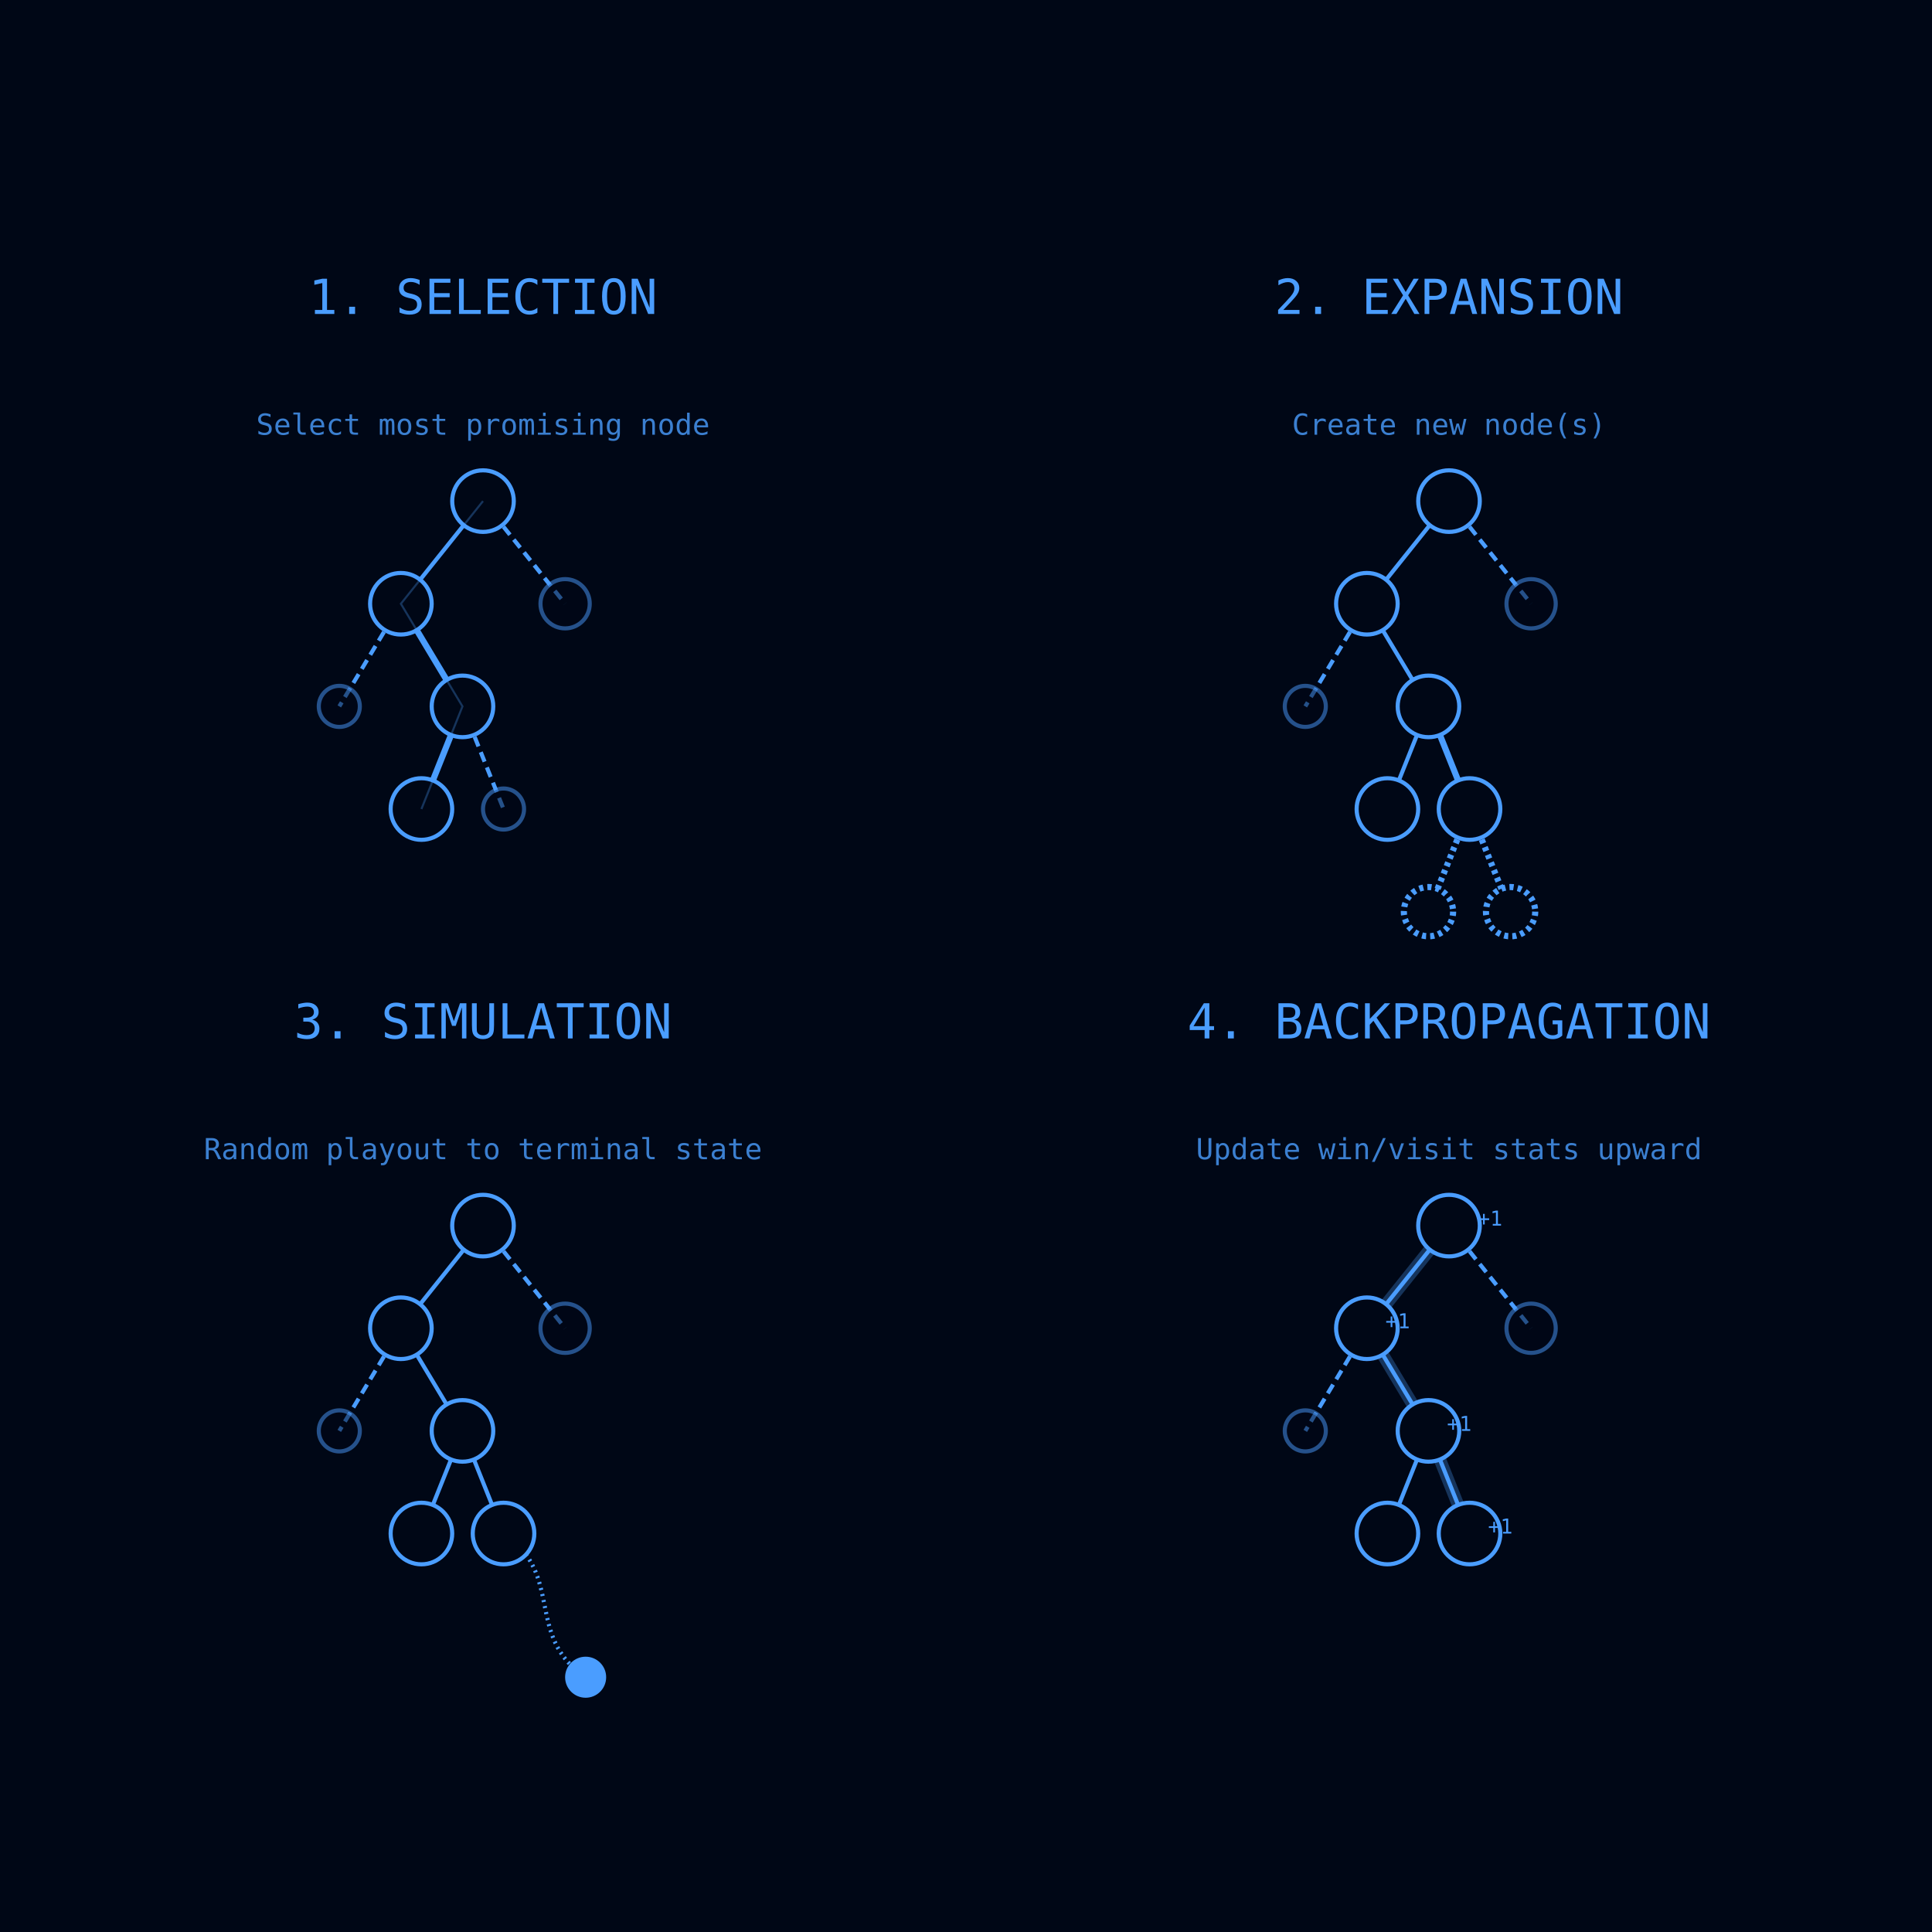
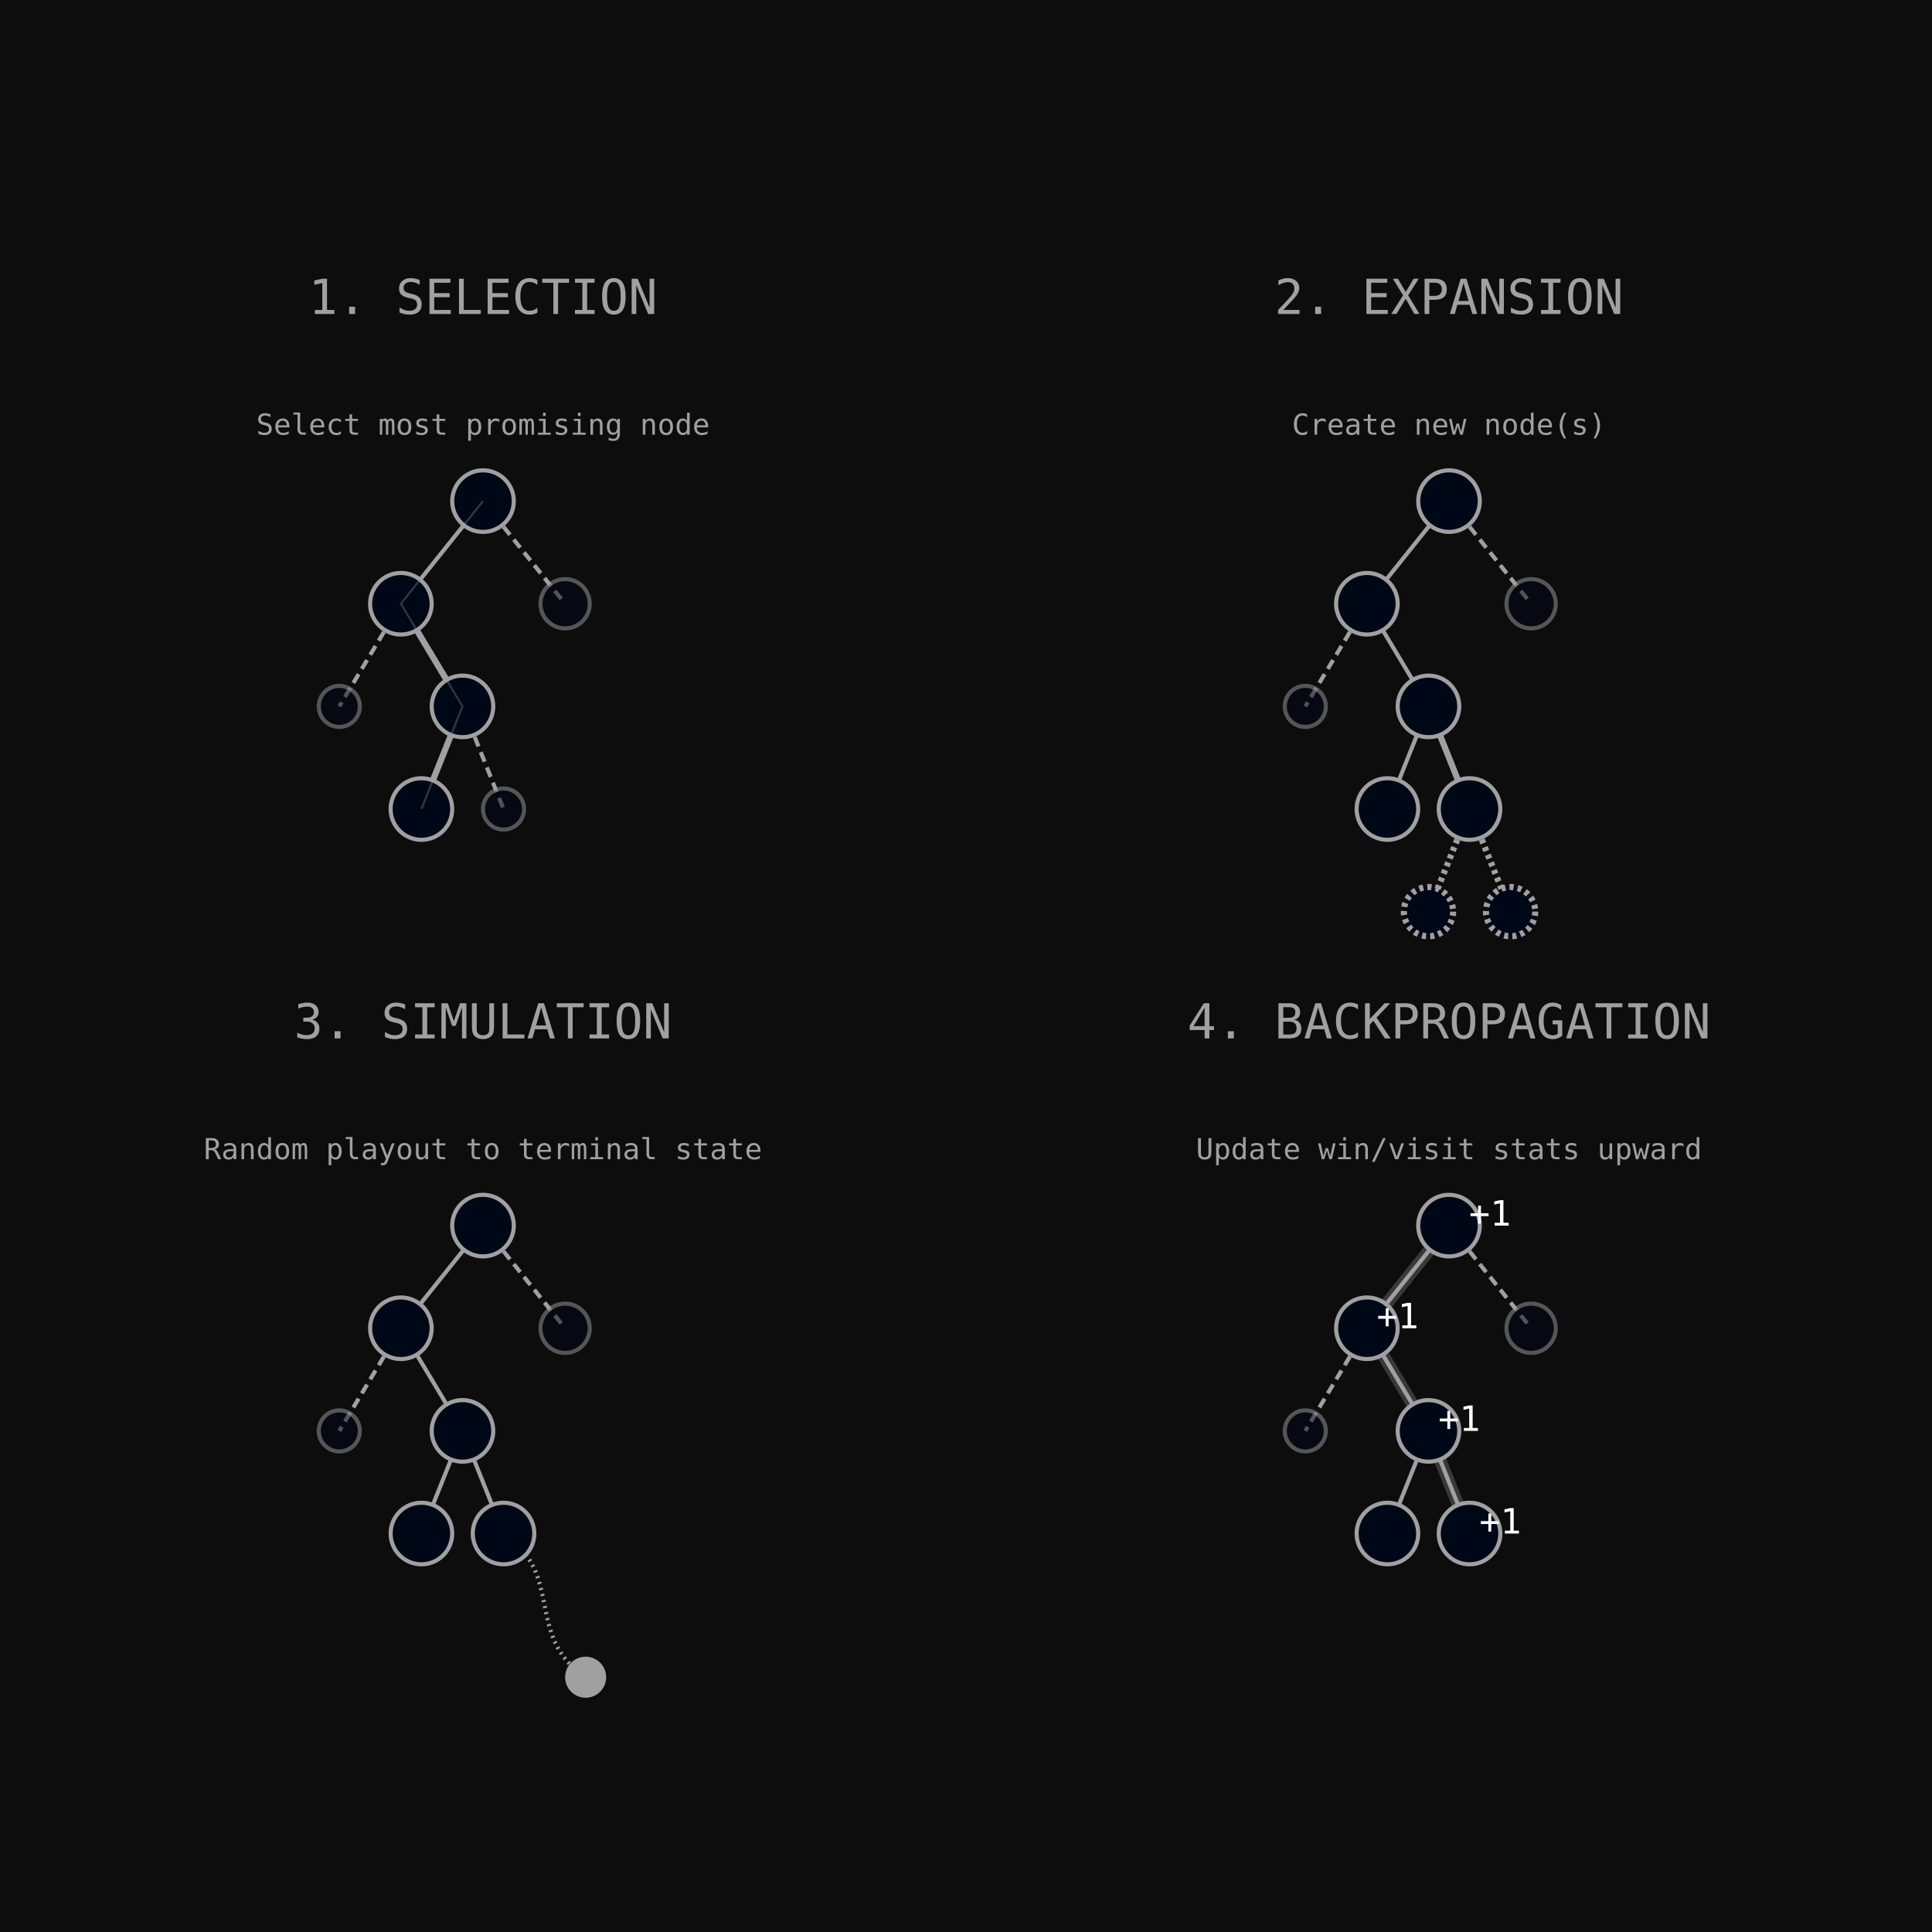
<svg xmlns="http://www.w3.org/2000/svg" viewBox="0 0 800 800">
-   <rect width="800" height="800" fill="#000716" />
-   <g font-family="'IBM Plex Mono', monospace" font-size="20" fill="#4A9DFF">
+   <rect width="800" height="800" fill="#0d0d0d" />
+   <g font-family="'IBM Plex Mono', monospace" font-size="20" fill="#A0A0A0">
    <text x="200" y="130" text-anchor="middle">1. SELECTION</text>
    <text x="600" y="130" text-anchor="middle">2. EXPANSION</text>
    <text x="200" y="430" text-anchor="middle">3. SIMULATION</text>
    <text x="600" y="430" text-anchor="middle">4. BACKPROPAGATION</text>
  </g>
  <g transform="translate(200,250) scale(0.85)">
-     <g stroke="#4A9DFF" stroke-width="2">
+     <g stroke="#A0A0A0" stroke-width="2">
      <path d="M0,-50 L-40,0" />
      <path d="M0,-50 L40,0" stroke-dasharray="5,3" />
      <path d="M-40,0 L-70,50" stroke-dasharray="5,3" />
-       <path d="M-40,0 L-10,50" stroke="#4A9DFF" stroke-width="3" />
-       <path d="M-10,50 L-30,100" stroke="#4A9DFF" stroke-width="3" />
+       <path d="M-40,0 L-10,50" stroke="#A0A0A0" stroke-width="3" />
+       <path d="M-10,50 L-30,100" stroke="#A0A0A0" stroke-width="3" />
      <path d="M-10,50 L10,100" stroke-dasharray="5,3" />
    </g>
-     <g fill="#000716" stroke="#4A9DFF" stroke-width="2">
+     <g fill="#000716" stroke="#A0A0A0" stroke-width="2">
      <circle cx="0" cy="-50" r="15" />
      <circle cx="-40" cy="0" r="15" />
      <circle cx="40" cy="0" r="12" fill-opacity="0.5" stroke-opacity="0.5" />
      <circle cx="-70" cy="50" r="10" fill-opacity="0.5" stroke-opacity="0.5" />
      <circle cx="-10" cy="50" r="15" />
      <circle cx="-30" cy="100" r="15" />
      <circle cx="10" cy="100" r="10" fill-opacity="0.5" stroke-opacity="0.5" />
    </g>
-     <path d="M0,-50 L-40,0 L-10,50 L-30,100" fill="none" stroke="#4A9DFF" stroke-width="1" stroke-opacity="0.3" />
+     <path d="M0,-50 L-40,0 L-10,50 L-30,100" fill="none" stroke="#A0A0A0" stroke-width="1" stroke-opacity="0.3" />
  </g>
  <g transform="translate(600,250) scale(0.85)">
-     <g stroke="#4A9DFF" stroke-width="2">
+     <g stroke="#A0A0A0" stroke-width="2">
      <path d="M0,-50 L-40,0" />
      <path d="M0,-50 L40,0" stroke-dasharray="5,3" />
      <path d="M-40,0 L-70,50" stroke-dasharray="5,3" />
      <path d="M-40,0 L-10,50" />
      <path d="M-10,50 L-30,100" />
-       <path d="M-10,50 L10,100" stroke="#4A9DFF" stroke-width="3" />
-       <path d="M10,100 L-10,150" stroke="#4A9DFF" stroke-width="3" stroke-dasharray="2,2" />
-       <path d="M10,100 L30,150" stroke="#4A9DFF" stroke-width="3" stroke-dasharray="2,2" />
+       <path d="M-10,50 L10,100" stroke="#A0A0A0" stroke-width="3" />
+       <path d="M10,100 L-10,150" stroke="#A0A0A0" stroke-width="3" stroke-dasharray="2,2" />
+       <path d="M10,100 L30,150" stroke="#A0A0A0" stroke-width="3" stroke-dasharray="2,2" />
    </g>
-     <g fill="#000716" stroke="#4A9DFF" stroke-width="2">
+     <g fill="#000716" stroke="#A0A0A0" stroke-width="2">
      <circle cx="0" cy="-50" r="15" />
      <circle cx="-40" cy="0" r="15" />
      <circle cx="40" cy="0" r="12" fill-opacity="0.5" stroke-opacity="0.5" />
      <circle cx="-70" cy="50" r="10" fill-opacity="0.5" stroke-opacity="0.5" />
      <circle cx="-10" cy="50" r="15" />
      <circle cx="-30" cy="100" r="15" />
      <circle cx="10" cy="100" r="15" />
-       <circle cx="-10" cy="150" r="12" stroke="#4A9DFF" stroke-width="3" stroke-dasharray="2,2" />
-       <circle cx="30" cy="150" r="12" stroke="#4A9DFF" stroke-width="3" stroke-dasharray="2,2" />
+       <circle cx="-10" cy="150" r="12" stroke="#A0A0A0" stroke-width="3" stroke-dasharray="2,2" />
+       <circle cx="30" cy="150" r="12" stroke="#A0A0A0" stroke-width="3" stroke-dasharray="2,2" />
    </g>
  </g>
  <g transform="translate(200,550) scale(0.85)">
-     <g stroke="#4A9DFF" stroke-width="2">
+     <g stroke="#A0A0A0" stroke-width="2">
      <path d="M0,-50 L-40,0" />
      <path d="M0,-50 L40,0" stroke-dasharray="5,3" />
      <path d="M-40,0 L-70,50" stroke-dasharray="5,3" />
      <path d="M-40,0 L-10,50" />
      <path d="M-10,50 L-30,100" />
      <path d="M-10,50 L10,100" />
-       <path d="M10,100 C40,120 20,150 50,170" stroke="#4A9DFF" stroke-width="2" fill="none" stroke-dasharray="1,2" />
+       <path d="M10,100 C40,120 20,150 50,170" stroke="#A0A0A0" stroke-width="2" fill="none" stroke-dasharray="1,2" />
    </g>
-     <g fill="#000716" stroke="#4A9DFF" stroke-width="2">
+     <g fill="#000716" stroke="#A0A0A0" stroke-width="2">
      <circle cx="0" cy="-50" r="15" />
      <circle cx="-40" cy="0" r="15" />
      <circle cx="40" cy="0" r="12" fill-opacity="0.5" stroke-opacity="0.5" />
      <circle cx="-70" cy="50" r="10" fill-opacity="0.5" stroke-opacity="0.5" />
      <circle cx="-10" cy="50" r="15" />
      <circle cx="-30" cy="100" r="15" />
      <circle cx="10" cy="100" r="15" />
    </g>
-     <circle cx="50" cy="170" r="10" fill="#4A9DFF" stroke="none" />
+     <circle cx="50" cy="170" r="10" fill="#A0A0A0" stroke="none" />
  </g>
  <g transform="translate(600,550) scale(0.85)">
-     <g stroke="#4A9DFF" stroke-width="2">
+     <g stroke="#A0A0A0" stroke-width="2">
      <path d="M0,-50 L-40,0" />
      <path d="M0,-50 L40,0" stroke-dasharray="5,3" />
      <path d="M-40,0 L-70,50" stroke-dasharray="5,3" />
      <path d="M-40,0 L-10,50" />
      <path d="M-10,50 L-30,100" />
      <path d="M-10,50 L10,100" />
    </g>
-     <path d="M10,100 L-10,50 L-40,0 L0,-50" fill="none" stroke="#4A9DFF" stroke-width="6" stroke-opacity="0.3" />
-     <g fill="#000716" stroke="#4A9DFF" stroke-width="2">
+     <path d="M10,100 L-10,50 L-40,0 L0,-50" fill="none" stroke="#A0A0A0" stroke-width="6" stroke-opacity="0.3" />
+     <g fill="#000716" stroke="#A0A0A0" stroke-width="2">
      <circle cx="0" cy="-50" r="15" />
      <circle cx="-40" cy="0" r="15" />
      <circle cx="40" cy="0" r="12" fill-opacity="0.5" stroke-opacity="0.5" />
      <circle cx="-70" cy="50" r="10" fill-opacity="0.5" stroke-opacity="0.5" />
      <circle cx="-10" cy="50" r="15" />
      <circle cx="-30" cy="100" r="15" />
      <circle cx="10" cy="100" r="15" />
    </g>
-     <g font-family="'IBM Plex Mono', monospace" font-size="10" fill="#4A9DFF">
+     <g font-family="'IBM Plex Mono', monospace" font-size="17" fill="#ffffff">
      <text x="20" y="-50" text-anchor="middle">+1</text>
      <text x="-25" y="0" text-anchor="middle">+1</text>
      <text x="5" y="50" text-anchor="middle">+1</text>
      <text x="25" y="100" text-anchor="middle">+1</text>
    </g>
  </g>
-   <g font-family="'IBM Plex Mono', monospace" font-size="12" fill="rgba(74, 157, 255, 0.8)">
+   <g font-family="'IBM Plex Mono', monospace" font-size="12" fill="#A0A0A0">
    <text x="200" y="180" text-anchor="middle">Select most promising node</text>
    <text x="600" y="180" text-anchor="middle">Create new node(s)</text>
    <text x="200" y="480" text-anchor="middle">Random playout to terminal state</text>
    <text x="600" y="480" text-anchor="middle">Update win/visit stats upward</text>
  </g>
  <defs>
    <marker id="arrowhead" markerWidth="10" markerHeight="7" refX="9" refY="3.5" orient="auto">
-       <polygon points="0 0, 10 3.5, 0 7" fill="#4A9DFF" />
+       <polygon points="0 0, 10 3.5, 0 7" fill="#A0A0A0" />
    </marker>
  </defs>
</svg>
